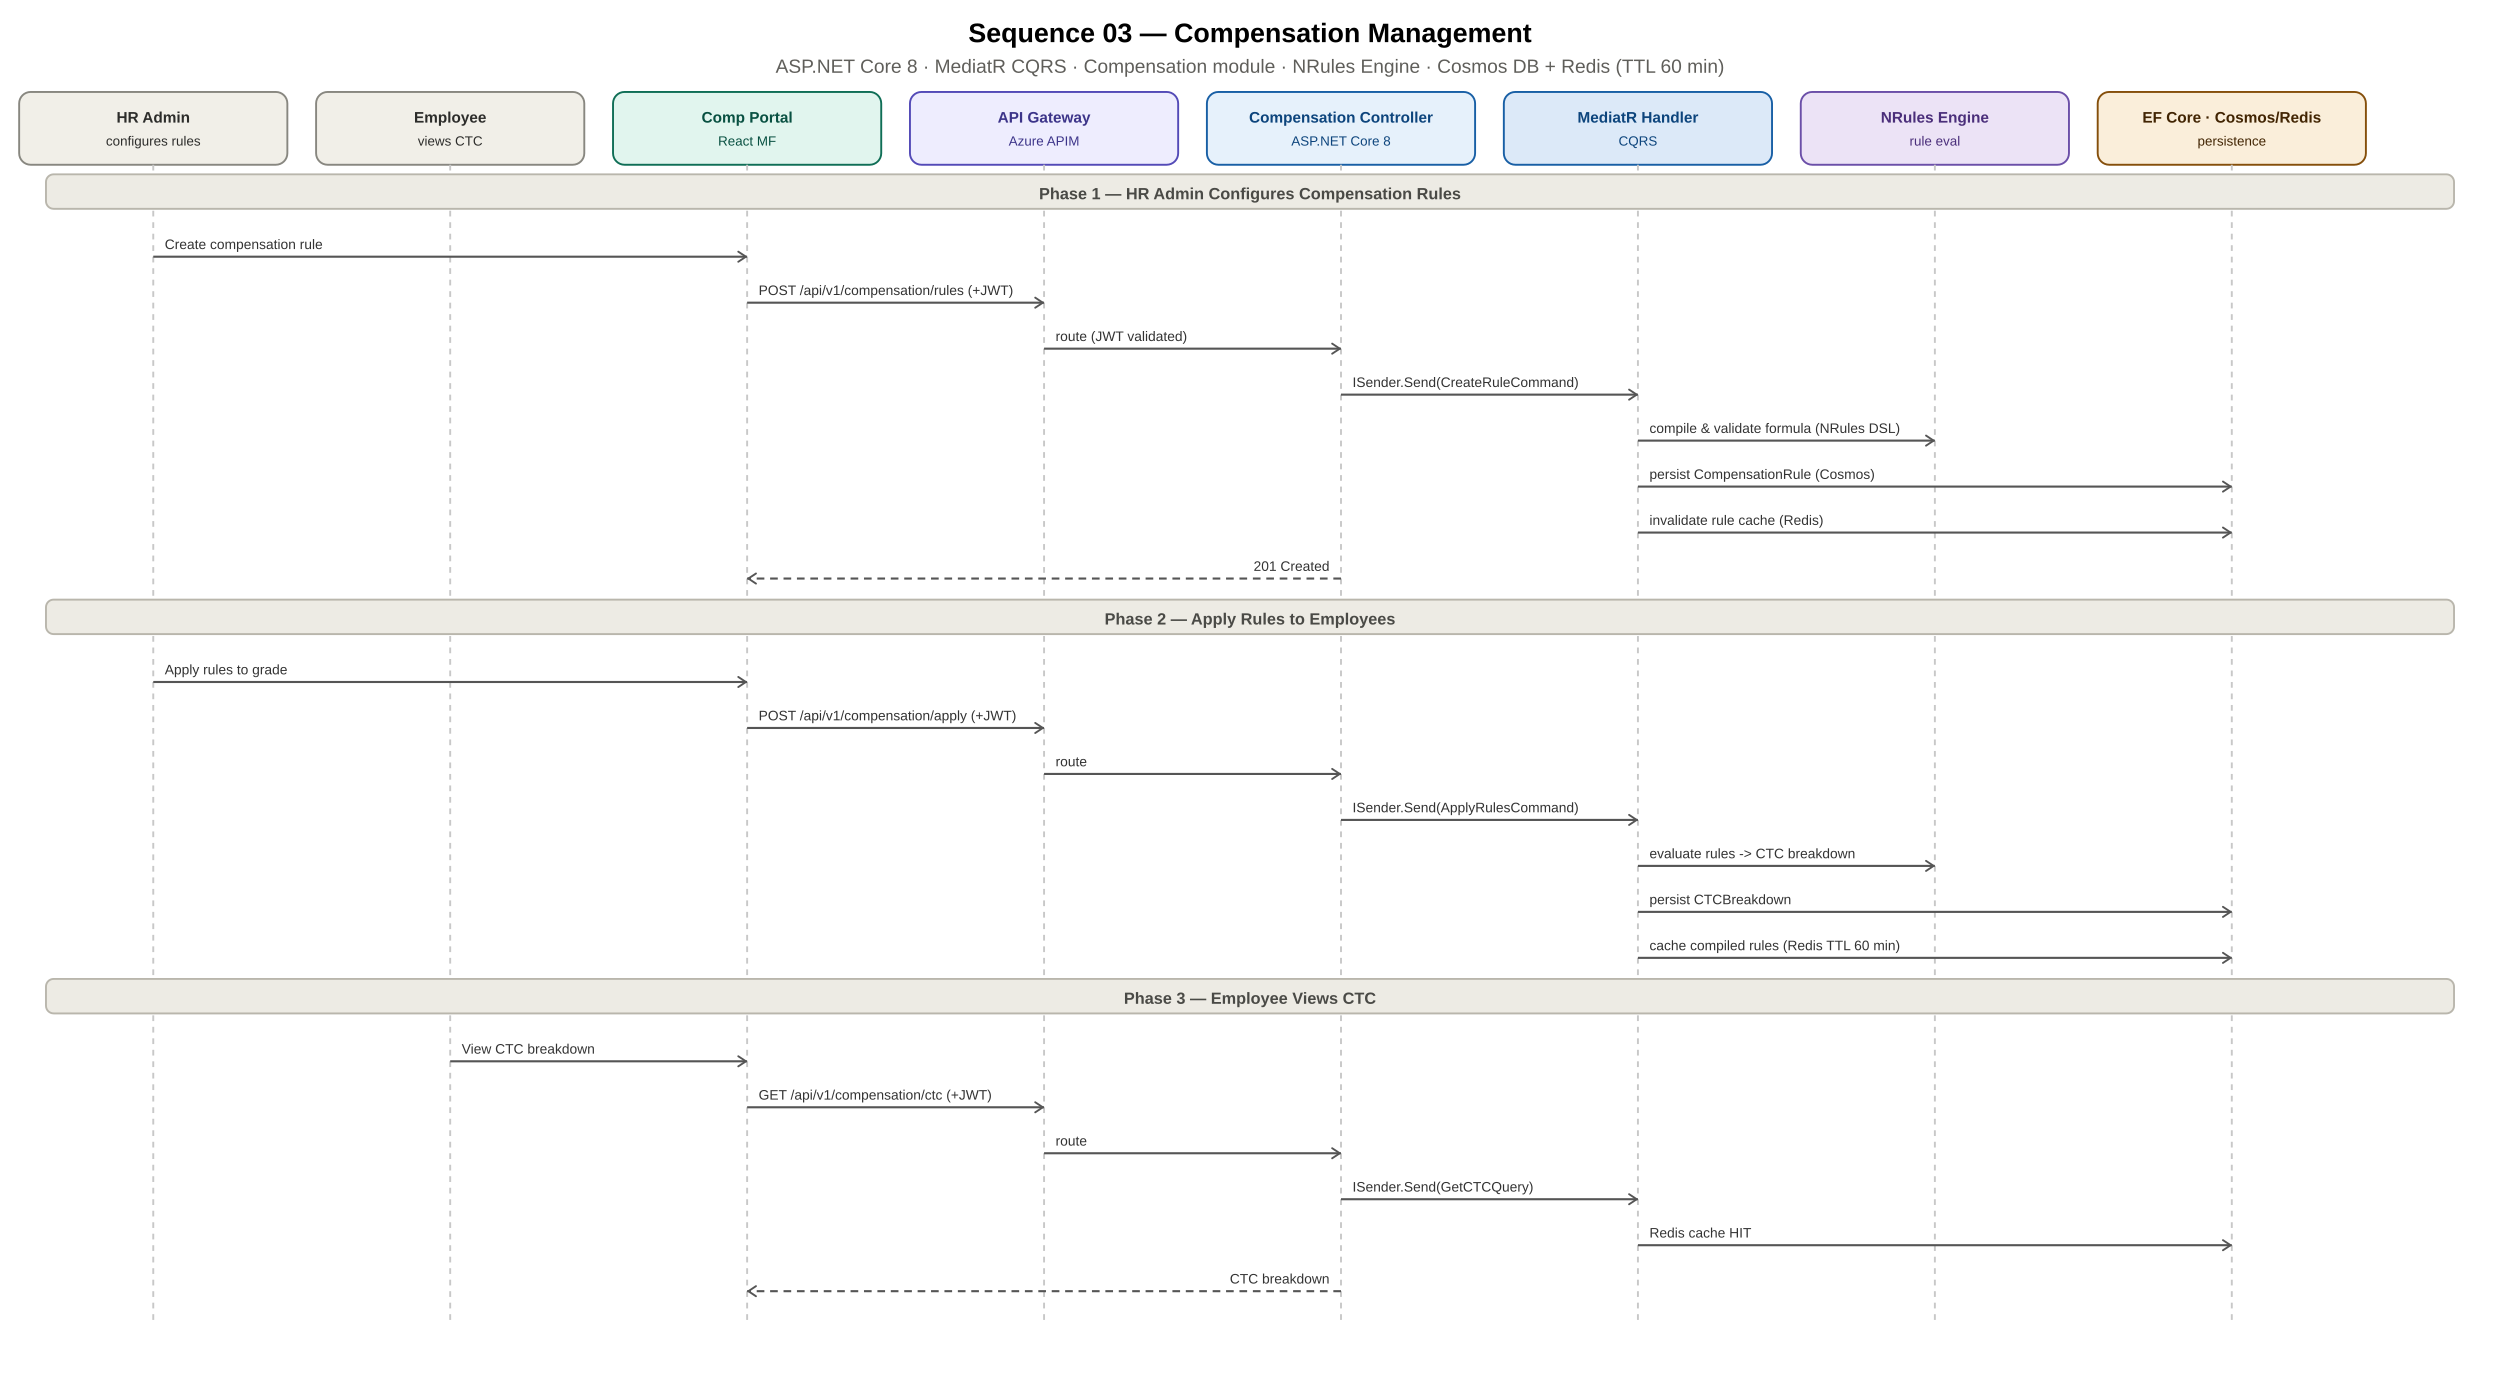
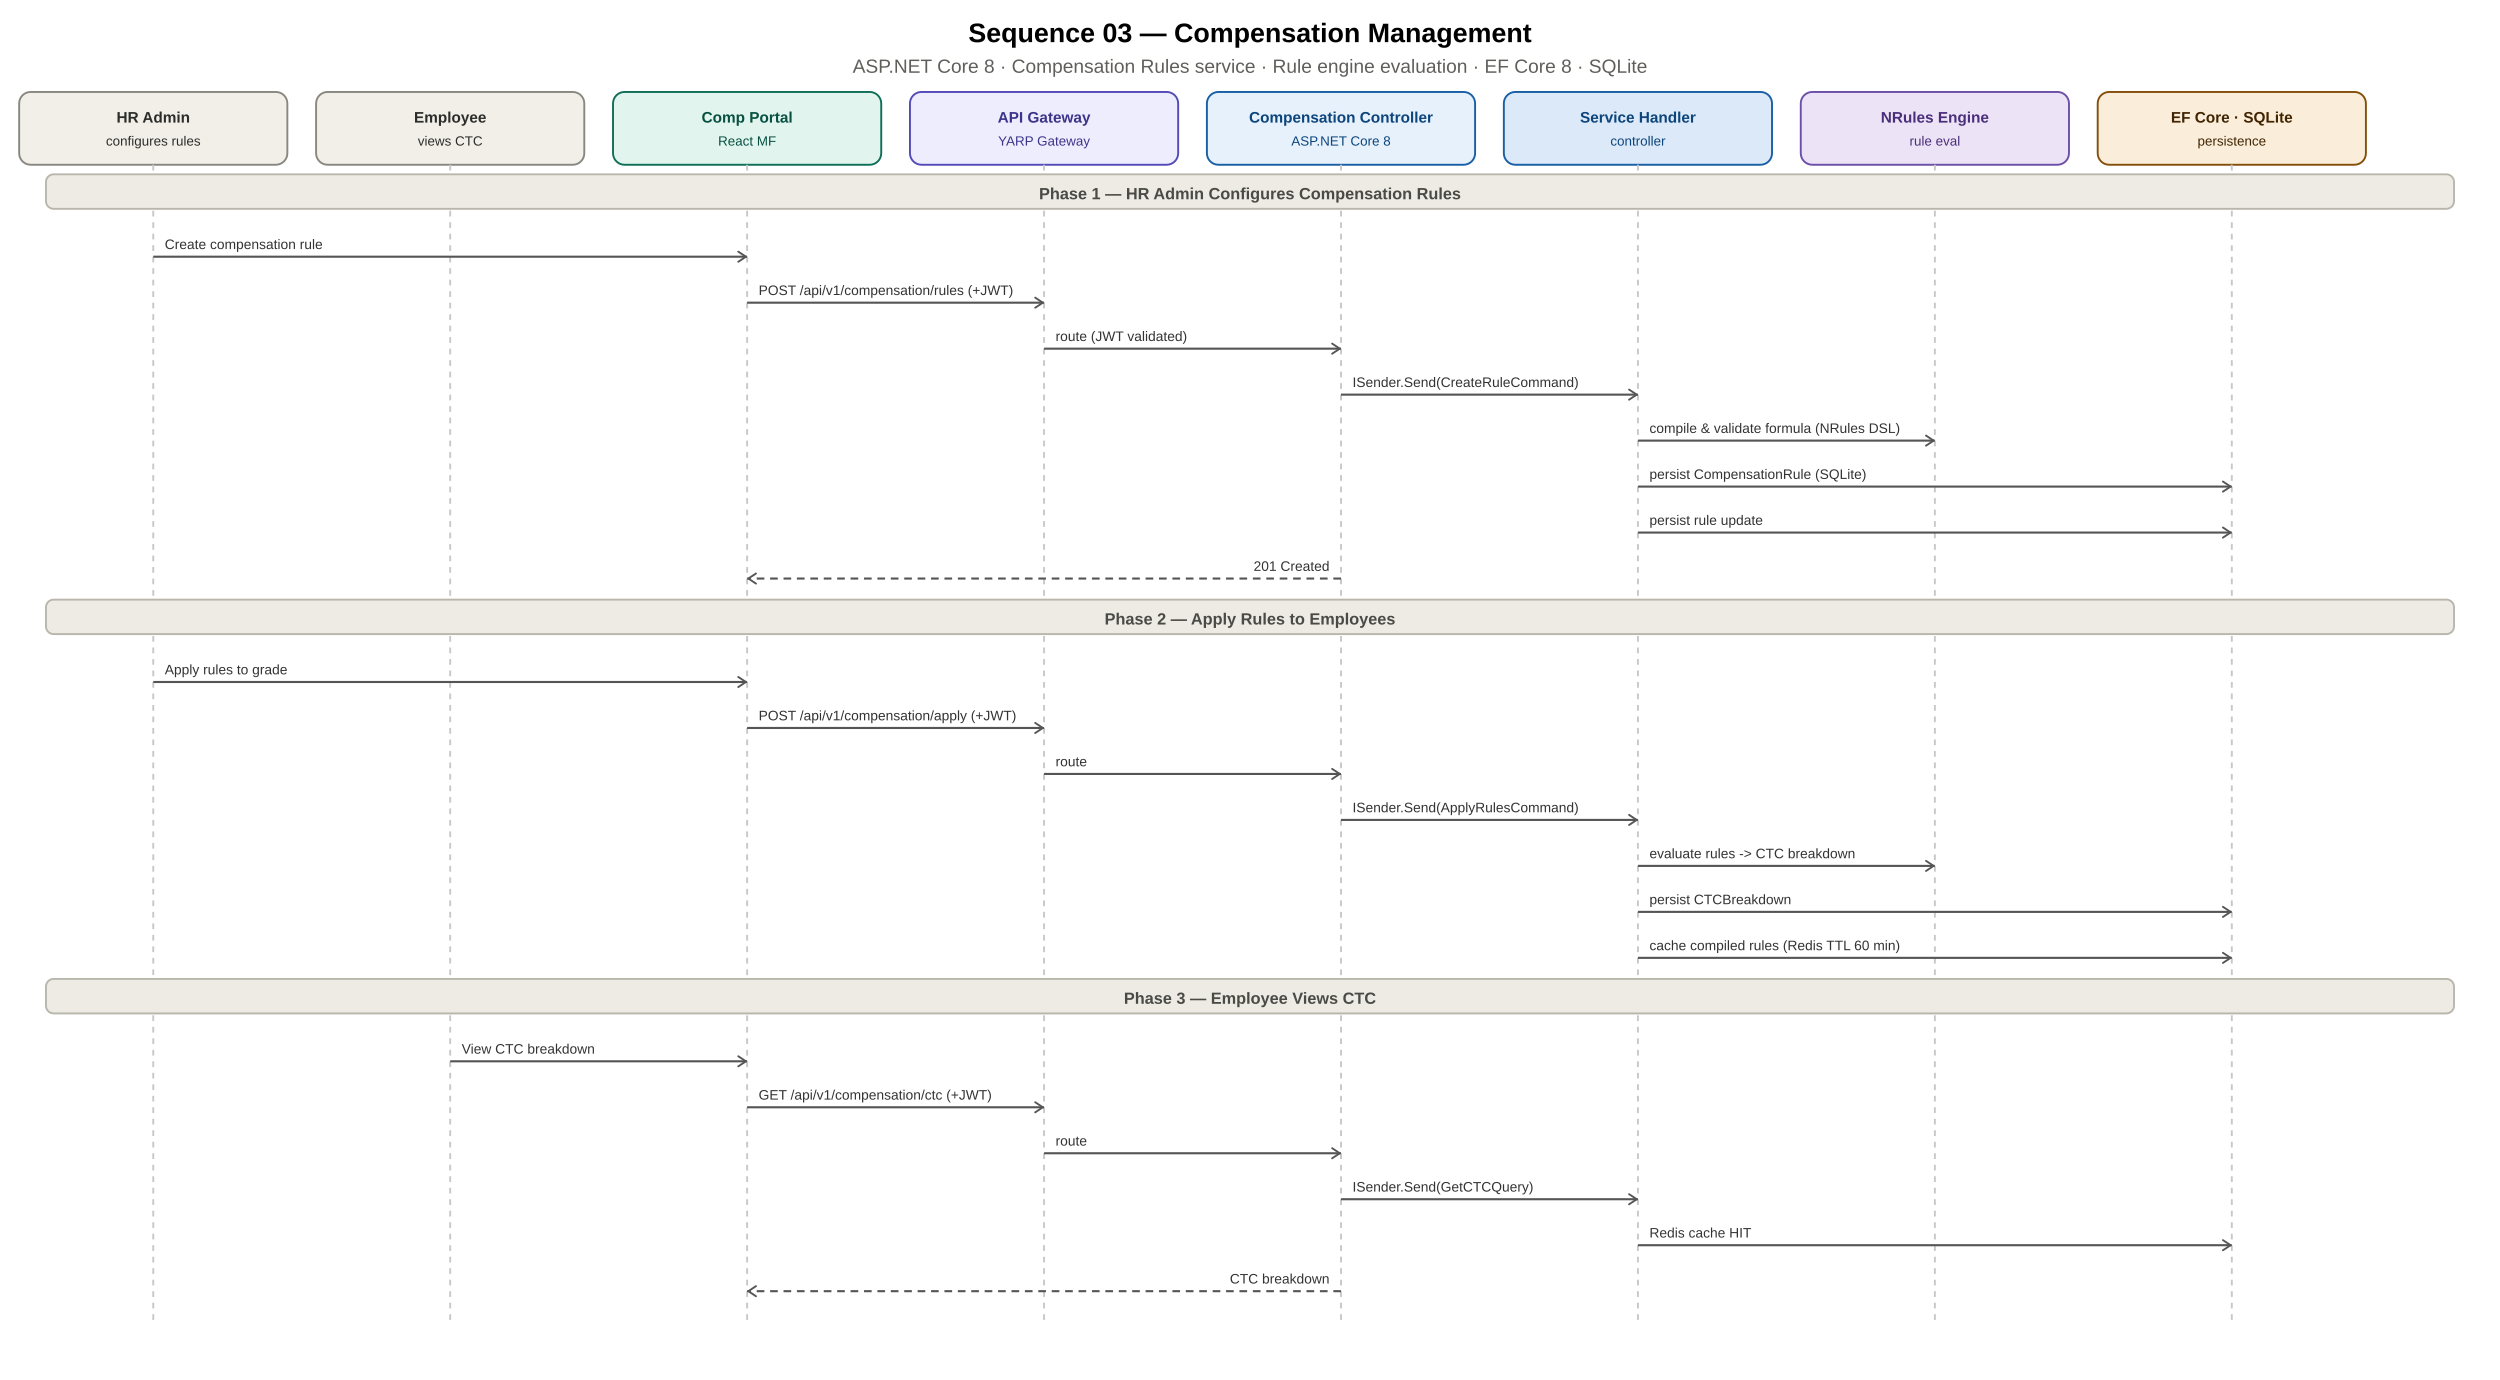
<svg xmlns="http://www.w3.org/2000/svg" width="1305" height="720" viewBox="0 0 1305 720" font-family="'Segoe UI', Arial, sans-serif">
  <defs>
    <marker id="arr" viewBox="0 0 10 10" refX="9" refY="5" markerWidth="6" markerHeight="6" orient="auto-start-reverse">
      <path d="M2 1L8 5L2 9" fill="none" stroke="#555" stroke-width="1.5" stroke-linecap="round" stroke-linejoin="round" />
    </marker>
  </defs>
  <text x="652.5" y="22" text-anchor="middle" font-size="14" font-weight="700">Sequence 03 — Compensation Management</text>
-   <text x="652.5" y="38" text-anchor="middle" font-size="10" fill="#5F5E5A">ASP.NET Core 8 · MediatR CQRS · Compensation module · NRules Engine · Cosmos DB + Redis (TTL 60 min)</text>
+   <text x="652.5" y="38" text-anchor="middle" font-size="10" fill="#5F5E5A">ASP.NET Core 8 · Compensation Rules service · Rule engine evaluation · EF Core 8 · SQLite</text>
  <rect x="10" y="48" width="140" height="38" rx="6" fill="#F1EFE8" stroke="#888780" />
  <text x="80" y="64" text-anchor="middle" font-size="8" font-weight="600" fill="#2C2C2A">HR Admin</text>
  <text x="80" y="76" text-anchor="middle" font-size="7" fill="#2C2C2A">configures rules</text>
  <rect x="165" y="48" width="140" height="38" rx="6" fill="#F1EFE8" stroke="#888780" />
  <text x="235" y="64" text-anchor="middle" font-size="8" font-weight="600" fill="#2C2C2A">Employee</text>
  <text x="235" y="76" text-anchor="middle" font-size="7" fill="#2C2C2A">views CTC</text>
  <rect x="320" y="48" width="140" height="38" rx="6" fill="#E1F5EE" stroke="#0F6E56" />
  <text x="390" y="64" text-anchor="middle" font-size="8" font-weight="600" fill="#085041">Comp Portal</text>
  <text x="390" y="76" text-anchor="middle" font-size="7" fill="#085041">React MF</text>
  <rect x="475" y="48" width="140" height="38" rx="6" fill="#EEEDFE" stroke="#534AB7" />
  <text x="545" y="64" text-anchor="middle" font-size="8" font-weight="600" fill="#3C3489">API Gateway</text>
-   <text x="545" y="76" text-anchor="middle" font-size="7" fill="#3C3489">Azure APIM</text>
+   <text x="545" y="76" text-anchor="middle" font-size="7" fill="#3C3489">YARP Gateway</text>
  <rect x="630" y="48" width="140" height="38" rx="6" fill="#E6F1FB" stroke="#185FA5" />
  <text x="700" y="64" text-anchor="middle" font-size="8" font-weight="600" fill="#0C447C">Compensation Controller</text>
  <text x="700" y="76" text-anchor="middle" font-size="7" fill="#0C447C">ASP.NET Core 8</text>
  <rect x="785" y="48" width="140" height="38" rx="6" fill="#DCE9F8" stroke="#185FA5" />
-   <text x="855" y="64" text-anchor="middle" font-size="8" font-weight="600" fill="#0C447C">MediatR Handler</text>
-   <text x="855" y="76" text-anchor="middle" font-size="7" fill="#0C447C">CQRS</text>
+   <text x="855" y="64" text-anchor="middle" font-size="8" font-weight="600" fill="#0C447C">Service Handler</text>
+   <text x="855" y="76" text-anchor="middle" font-size="7" fill="#0C447C">controller</text>
  <rect x="940" y="48" width="140" height="38" rx="6" fill="#ECE3F6" stroke="#6B4FA8" />
  <text x="1010" y="64" text-anchor="middle" font-size="8" font-weight="600" fill="#4A2E7A">NRules Engine</text>
  <text x="1010" y="76" text-anchor="middle" font-size="7" fill="#4A2E7A">rule eval</text>
  <rect x="1095" y="48" width="140" height="38" rx="6" fill="#FAEEDA" stroke="#854F0B" />
-   <text x="1165" y="64" text-anchor="middle" font-size="8" font-weight="600" fill="#412402">EF Core · Cosmos/Redis</text>
+   <text x="1165" y="64" text-anchor="middle" font-size="8" font-weight="600" fill="#412402">EF Core · SQLite</text>
  <text x="1165" y="76" text-anchor="middle" font-size="7" fill="#412402">persistence</text>
  <line x1="80" y1="86" x2="80" y2="692" stroke="#C8C8C8" stroke-width="1" stroke-dasharray="3 3" />
  <line x1="235" y1="86" x2="235" y2="692" stroke="#C8C8C8" stroke-width="1" stroke-dasharray="3 3" />
  <line x1="390" y1="86" x2="390" y2="692" stroke="#C8C8C8" stroke-width="1" stroke-dasharray="3 3" />
  <line x1="545" y1="86" x2="545" y2="692" stroke="#C8C8C8" stroke-width="1" stroke-dasharray="3 3" />
  <line x1="700" y1="86" x2="700" y2="692" stroke="#C8C8C8" stroke-width="1" stroke-dasharray="3 3" />
  <line x1="855" y1="86" x2="855" y2="692" stroke="#C8C8C8" stroke-width="1" stroke-dasharray="3 3" />
  <line x1="1010" y1="86" x2="1010" y2="692" stroke="#C8C8C8" stroke-width="1" stroke-dasharray="3 3" />
  <line x1="1165" y1="86" x2="1165" y2="692" stroke="#C8C8C8" stroke-width="1" stroke-dasharray="3 3" />
  <rect x="24" y="91" width="1257" height="18" rx="4" fill="#EDEBE4" stroke="#B9B6AC" />
  <text x="652.5" y="104" text-anchor="middle" font-size="8.5" font-weight="700" fill="#4A4A46">Phase 1 — HR Admin Configures Compensation Rules</text>
  <line x1="80" y1="134" x2="390" y2="134" stroke="#555" stroke-width="1.1" marker-end="url(#arr)" />
  <text x="86" y="130" text-anchor="start" font-size="7.2" fill="#333">Create compensation rule</text>
  <line x1="390" y1="158" x2="545" y2="158" stroke="#555" stroke-width="1.1" marker-end="url(#arr)" />
  <text x="396" y="154" text-anchor="start" font-size="7.2" fill="#333">POST /api/v1/compensation/rules (+JWT)</text>
  <line x1="545" y1="182" x2="700" y2="182" stroke="#555" stroke-width="1.1" marker-end="url(#arr)" />
  <text x="551" y="178" text-anchor="start" font-size="7.2" fill="#333">route (JWT validated)</text>
  <line x1="700" y1="206" x2="855" y2="206" stroke="#555" stroke-width="1.1" marker-end="url(#arr)" />
  <text x="706" y="202" text-anchor="start" font-size="7.2" fill="#333">ISender.Send(CreateRuleCommand)</text>
  <line x1="855" y1="230" x2="1010" y2="230" stroke="#555" stroke-width="1.1" marker-end="url(#arr)" />
  <text x="861" y="226" text-anchor="start" font-size="7.2" fill="#333">compile &amp; validate formula (NRules DSL)</text>
  <line x1="855" y1="254" x2="1165" y2="254" stroke="#555" stroke-width="1.1" marker-end="url(#arr)" />
-   <text x="861" y="250" text-anchor="start" font-size="7.2" fill="#333">persist CompensationRule (Cosmos)</text>
+   <text x="861" y="250" text-anchor="start" font-size="7.2" fill="#333">persist CompensationRule (SQLite)</text>
  <line x1="855" y1="278" x2="1165" y2="278" stroke="#555" stroke-width="1.1" marker-end="url(#arr)" />
-   <text x="861" y="274" text-anchor="start" font-size="7.2" fill="#333">invalidate rule cache (Redis)</text>
+   <text x="861" y="274" text-anchor="start" font-size="7.2" fill="#333">persist rule update</text>
  <line x1="700" y1="302" x2="390" y2="302" stroke="#555" stroke-width="1.1" stroke-dasharray="4 3" marker-end="url(#arr)" />
  <text x="694" y="298" text-anchor="end" font-size="7.2" fill="#333">201 Created</text>
  <rect x="24" y="313" width="1257" height="18" rx="4" fill="#EDEBE4" stroke="#B9B6AC" />
  <text x="652.5" y="326" text-anchor="middle" font-size="8.5" font-weight="700" fill="#4A4A46">Phase 2 — Apply Rules to Employees</text>
  <line x1="80" y1="356" x2="390" y2="356" stroke="#555" stroke-width="1.1" marker-end="url(#arr)" />
  <text x="86" y="352" text-anchor="start" font-size="7.2" fill="#333">Apply rules to grade</text>
  <line x1="390" y1="380" x2="545" y2="380" stroke="#555" stroke-width="1.1" marker-end="url(#arr)" />
  <text x="396" y="376" text-anchor="start" font-size="7.2" fill="#333">POST /api/v1/compensation/apply (+JWT)</text>
  <line x1="545" y1="404" x2="700" y2="404" stroke="#555" stroke-width="1.1" marker-end="url(#arr)" />
  <text x="551" y="400" text-anchor="start" font-size="7.2" fill="#333">route</text>
  <line x1="700" y1="428" x2="855" y2="428" stroke="#555" stroke-width="1.1" marker-end="url(#arr)" />
  <text x="706" y="424" text-anchor="start" font-size="7.2" fill="#333">ISender.Send(ApplyRulesCommand)</text>
  <line x1="855" y1="452" x2="1010" y2="452" stroke="#555" stroke-width="1.1" marker-end="url(#arr)" />
  <text x="861" y="448" text-anchor="start" font-size="7.2" fill="#333">evaluate rules -&gt; CTC breakdown</text>
  <line x1="855" y1="476" x2="1165" y2="476" stroke="#555" stroke-width="1.1" marker-end="url(#arr)" />
  <text x="861" y="472" text-anchor="start" font-size="7.2" fill="#333">persist CTCBreakdown</text>
  <line x1="855" y1="500" x2="1165" y2="500" stroke="#555" stroke-width="1.1" marker-end="url(#arr)" />
  <text x="861" y="496" text-anchor="start" font-size="7.2" fill="#333">cache compiled rules (Redis TTL 60 min)</text>
  <rect x="24" y="511" width="1257" height="18" rx="4" fill="#EDEBE4" stroke="#B9B6AC" />
  <text x="652.5" y="524" text-anchor="middle" font-size="8.5" font-weight="700" fill="#4A4A46">Phase 3 — Employee Views CTC</text>
  <line x1="235" y1="554" x2="390" y2="554" stroke="#555" stroke-width="1.1" marker-end="url(#arr)" />
  <text x="241" y="550" text-anchor="start" font-size="7.2" fill="#333">View CTC breakdown</text>
  <line x1="390" y1="578" x2="545" y2="578" stroke="#555" stroke-width="1.1" marker-end="url(#arr)" />
  <text x="396" y="574" text-anchor="start" font-size="7.2" fill="#333">GET /api/v1/compensation/ctc (+JWT)</text>
  <line x1="545" y1="602" x2="700" y2="602" stroke="#555" stroke-width="1.1" marker-end="url(#arr)" />
  <text x="551" y="598" text-anchor="start" font-size="7.2" fill="#333">route</text>
  <line x1="700" y1="626" x2="855" y2="626" stroke="#555" stroke-width="1.1" marker-end="url(#arr)" />
  <text x="706" y="622" text-anchor="start" font-size="7.2" fill="#333">ISender.Send(GetCTCQuery)</text>
  <line x1="855" y1="650" x2="1165" y2="650" stroke="#555" stroke-width="1.1" marker-end="url(#arr)" />
  <text x="861" y="646" text-anchor="start" font-size="7.2" fill="#333">Redis cache HIT</text>
  <line x1="700" y1="674" x2="390" y2="674" stroke="#555" stroke-width="1.1" stroke-dasharray="4 3" marker-end="url(#arr)" />
  <text x="694" y="670" text-anchor="end" font-size="7.2" fill="#333">CTC breakdown</text>
</svg>
